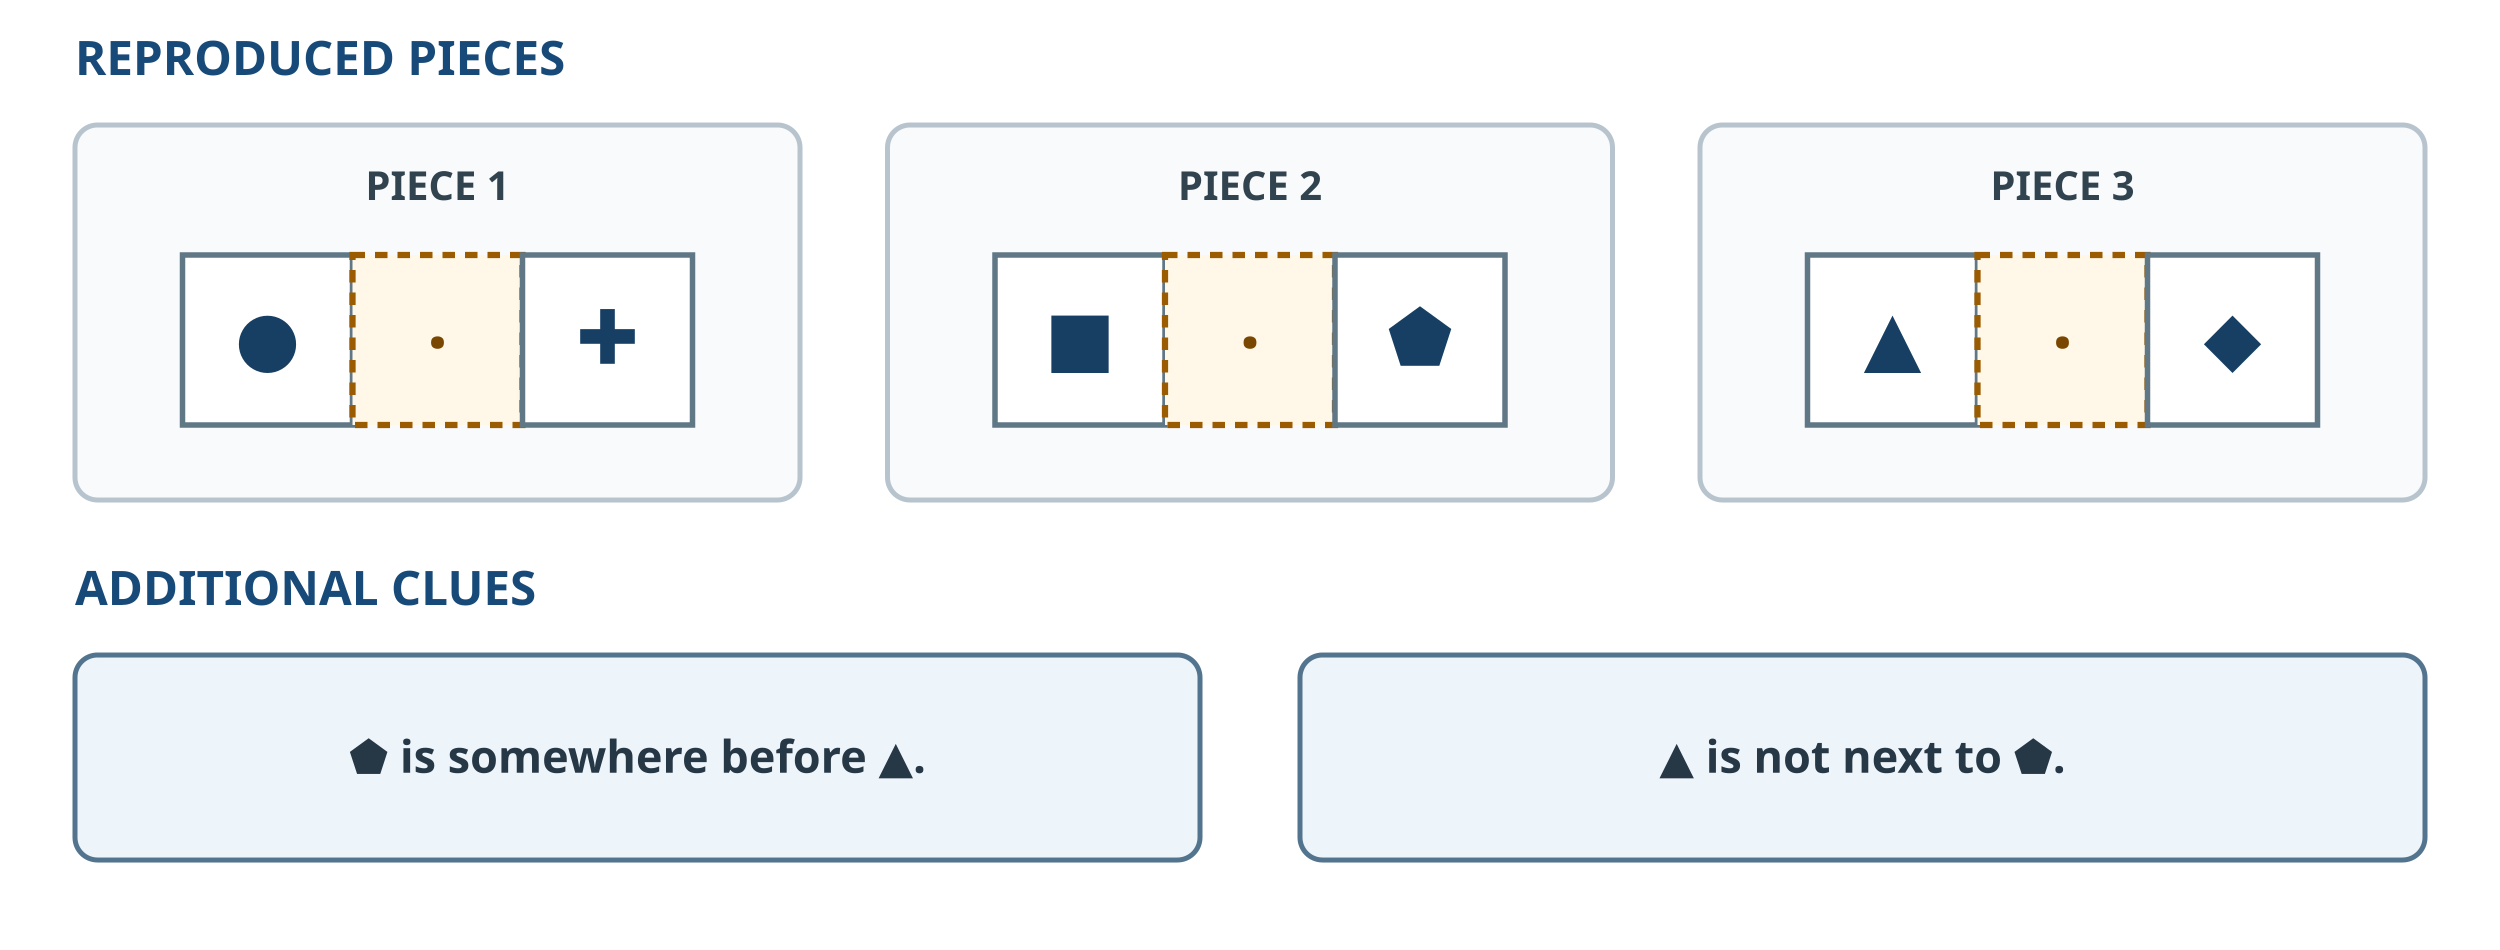
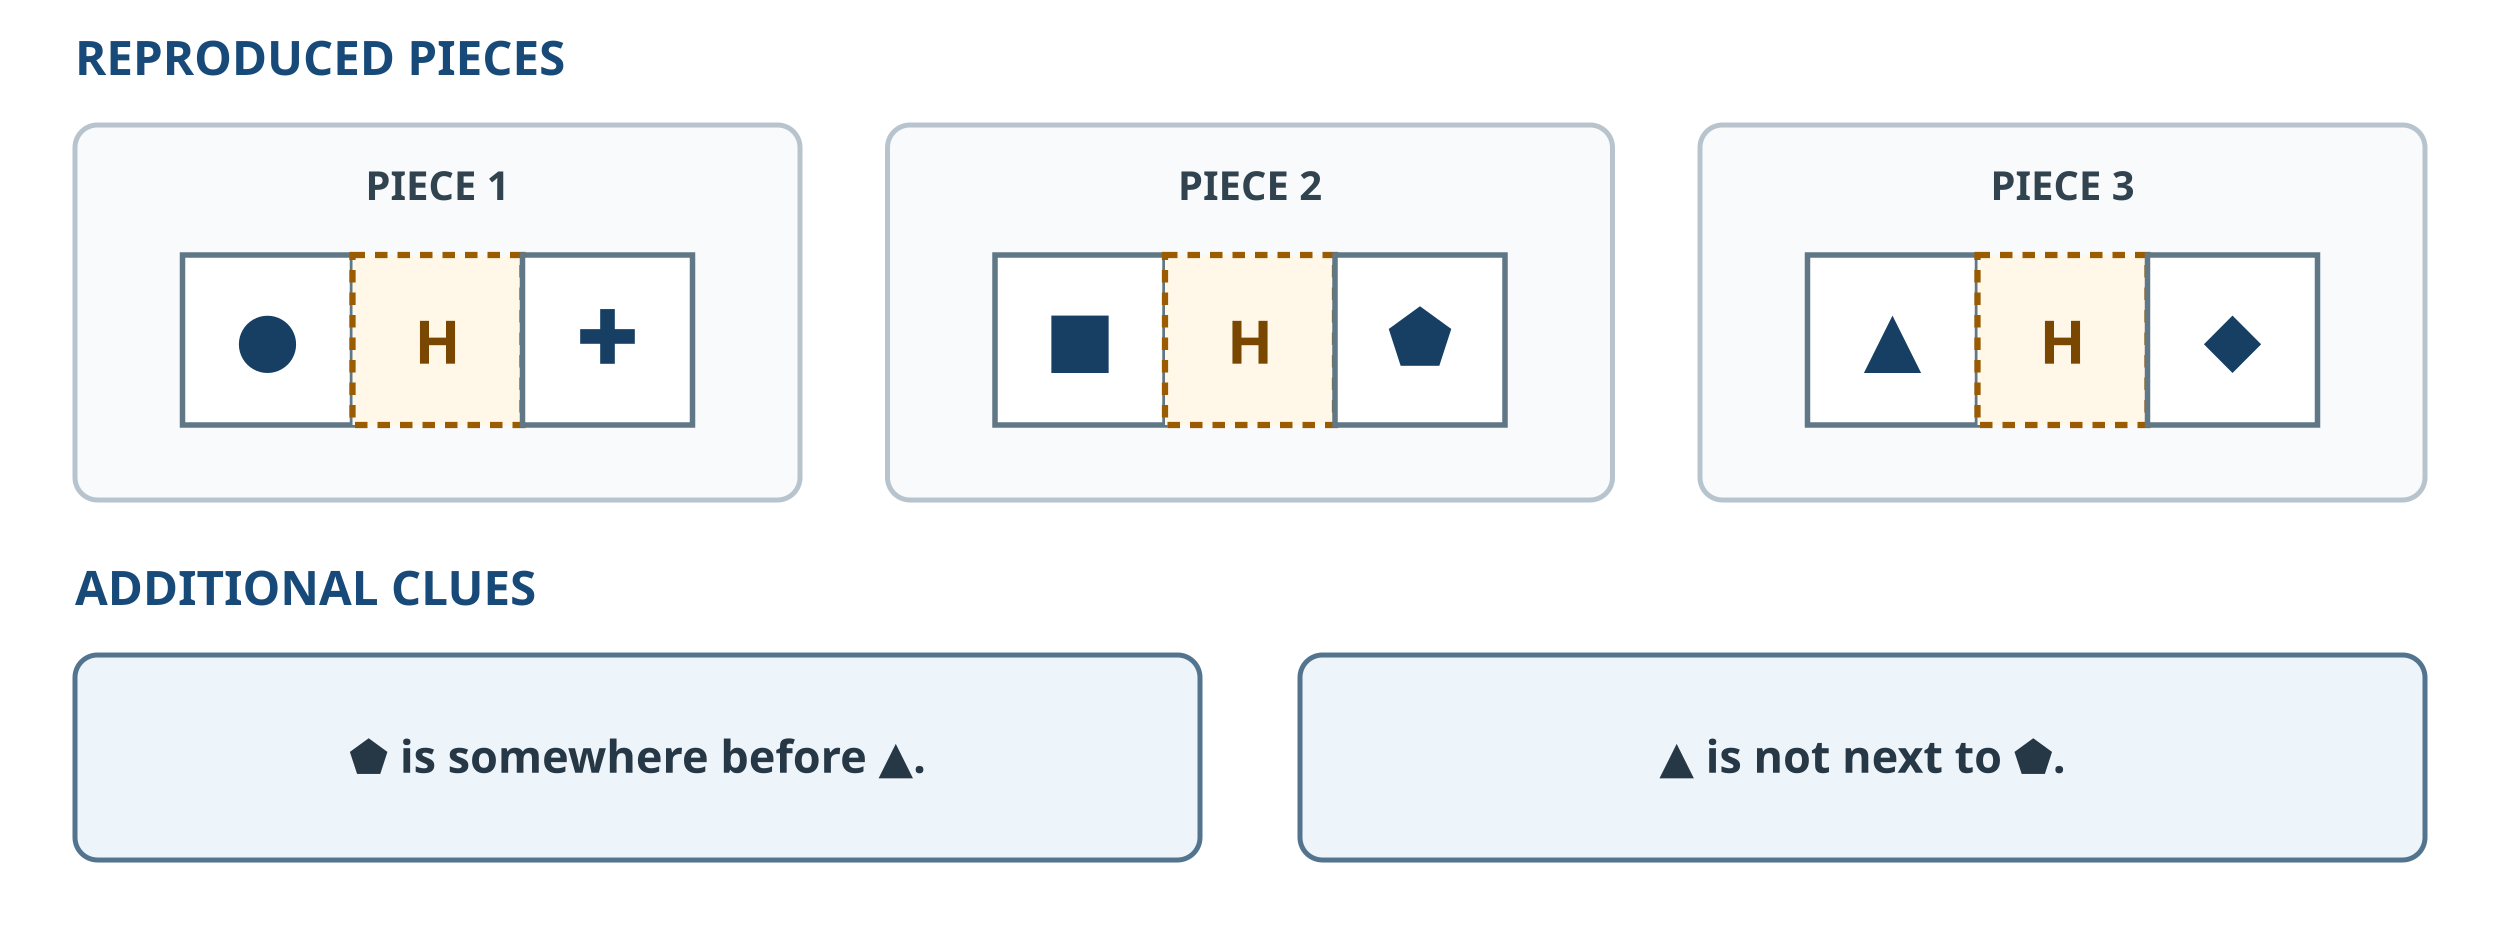
<svg xmlns="http://www.w3.org/2000/svg" width="1000" height="380" viewBox="0 0 1000 380" role="img" aria-labelledby="title desc">
  <style>
    .piece-card { fill:#f8fafc; stroke:#b7c4ce; stroke-width:2; }
    .cell { fill:#fff; stroke:#607786; stroke-width:2.2; }
    .hidden { fill:#fff8e8; stroke:#9b5b00; stroke-width:2.5; stroke-dasharray:5 4; }
    .symbol { font:700 30px "DejaVu Sans",sans-serif; fill:#173f63; text-anchor:middle; dominant-baseline:middle; }
-     .dot { font:700 30px sans-serif; fill:#7a4700; text-anchor:middle; dominant-baseline:middle; }
+     .hidden-label { font:700 24px sans-serif; fill:#7a4700; text-anchor:middle; dominant-baseline:middle; }
    .piece-label { font:700 16px sans-serif; fill:#31434f; text-anchor:middle; }
    .clue-card { fill:#eef5fa; stroke:#52748e; stroke-width:2; }
    .clue { font:700 18px sans-serif; fill:#263746; text-anchor:middle; dominant-baseline:middle; }
    .heading { font:700 19px sans-serif; fill:#174a78; }
  </style>
  <rect width="1000" height="380" fill="#fff" />
  <text class="heading" x="30" y="30">REPRODUCED PIECES</text>
  <g transform="translate(30 50)">
    <rect class="piece-card" width="290" height="150" rx="9" />
    <text class="piece-label" x="145" y="30">PIECE 1</text>
    <rect class="cell" x="43" y="52" width="68" height="68" />
    <rect class="hidden" x="111" y="52" width="68" height="68" />
    <rect class="cell" x="179" y="52" width="68" height="68" />
    <text class="symbol" x="77" y="87">●</text>
-     <text class="dot" x="145" y="87">·</text>
+     <text class="hidden-label" x="145" y="87">H</text>
    <text class="symbol" x="213" y="87">✚</text>
  </g>
  <g transform="translate(355 50)">
    <rect class="piece-card" width="290" height="150" rx="9" />
    <text class="piece-label" x="145" y="30">PIECE 2</text>
    <rect class="cell" x="43" y="52" width="68" height="68" />
    <rect class="hidden" x="111" y="52" width="68" height="68" />
    <rect class="cell" x="179" y="52" width="68" height="68" />
    <text class="symbol" x="77" y="87">■</text>
-     <text class="dot" x="145" y="87">·</text>
+     <text class="hidden-label" x="145" y="87">H</text>
    <text class="symbol" x="213" y="87">⬟</text>
  </g>
  <g transform="translate(680 50)">
    <rect class="piece-card" width="290" height="150" rx="9" />
    <text class="piece-label" x="145" y="30">PIECE 3</text>
    <rect class="cell" x="43" y="52" width="68" height="68" />
    <rect class="hidden" x="111" y="52" width="68" height="68" />
    <rect class="cell" x="179" y="52" width="68" height="68" />
    <text class="symbol" x="77" y="87">▲</text>
-     <text class="dot" x="145" y="87">·</text>
+     <text class="hidden-label" x="145" y="87">H</text>
    <text class="symbol" x="213" y="87">◆</text>
  </g>
  <text class="heading" x="30" y="242">ADDITIONAL CLUES</text>
  <rect class="clue-card" x="30" y="262" width="450" height="82" rx="9" />
  <text class="clue" x="255" y="304">⬟ is somewhere before ▲.</text>
  <rect class="clue-card" x="520" y="262" width="450" height="82" rx="9" />
  <text class="clue" x="745" y="304">▲ is not next to ⬟.</text>
</svg>
